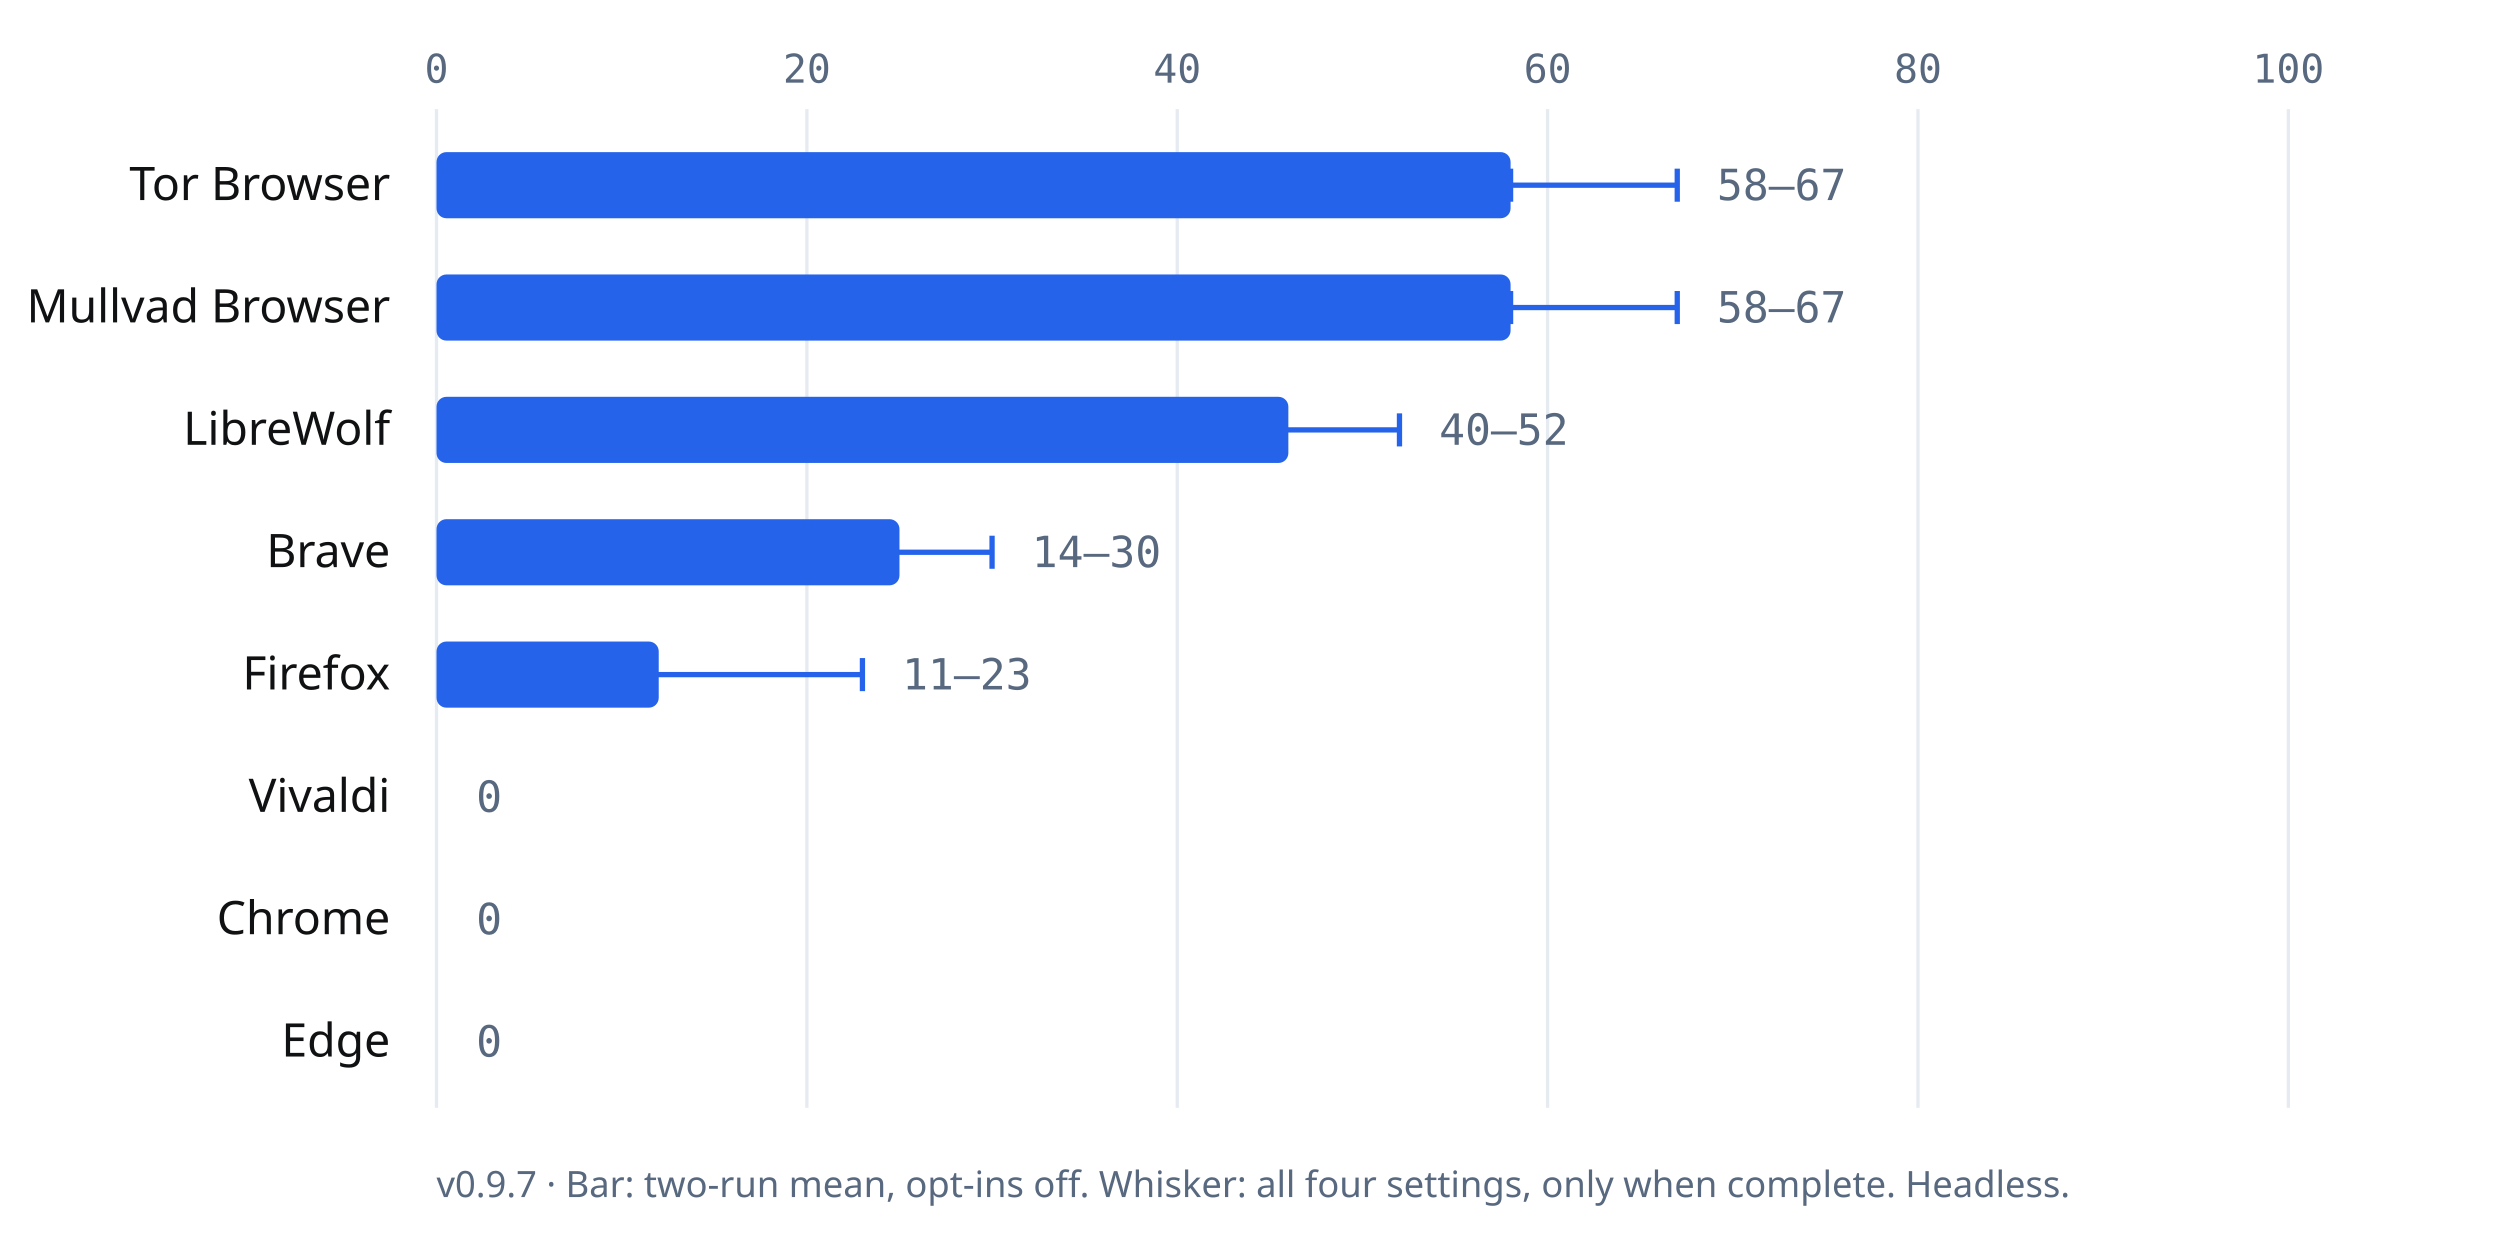
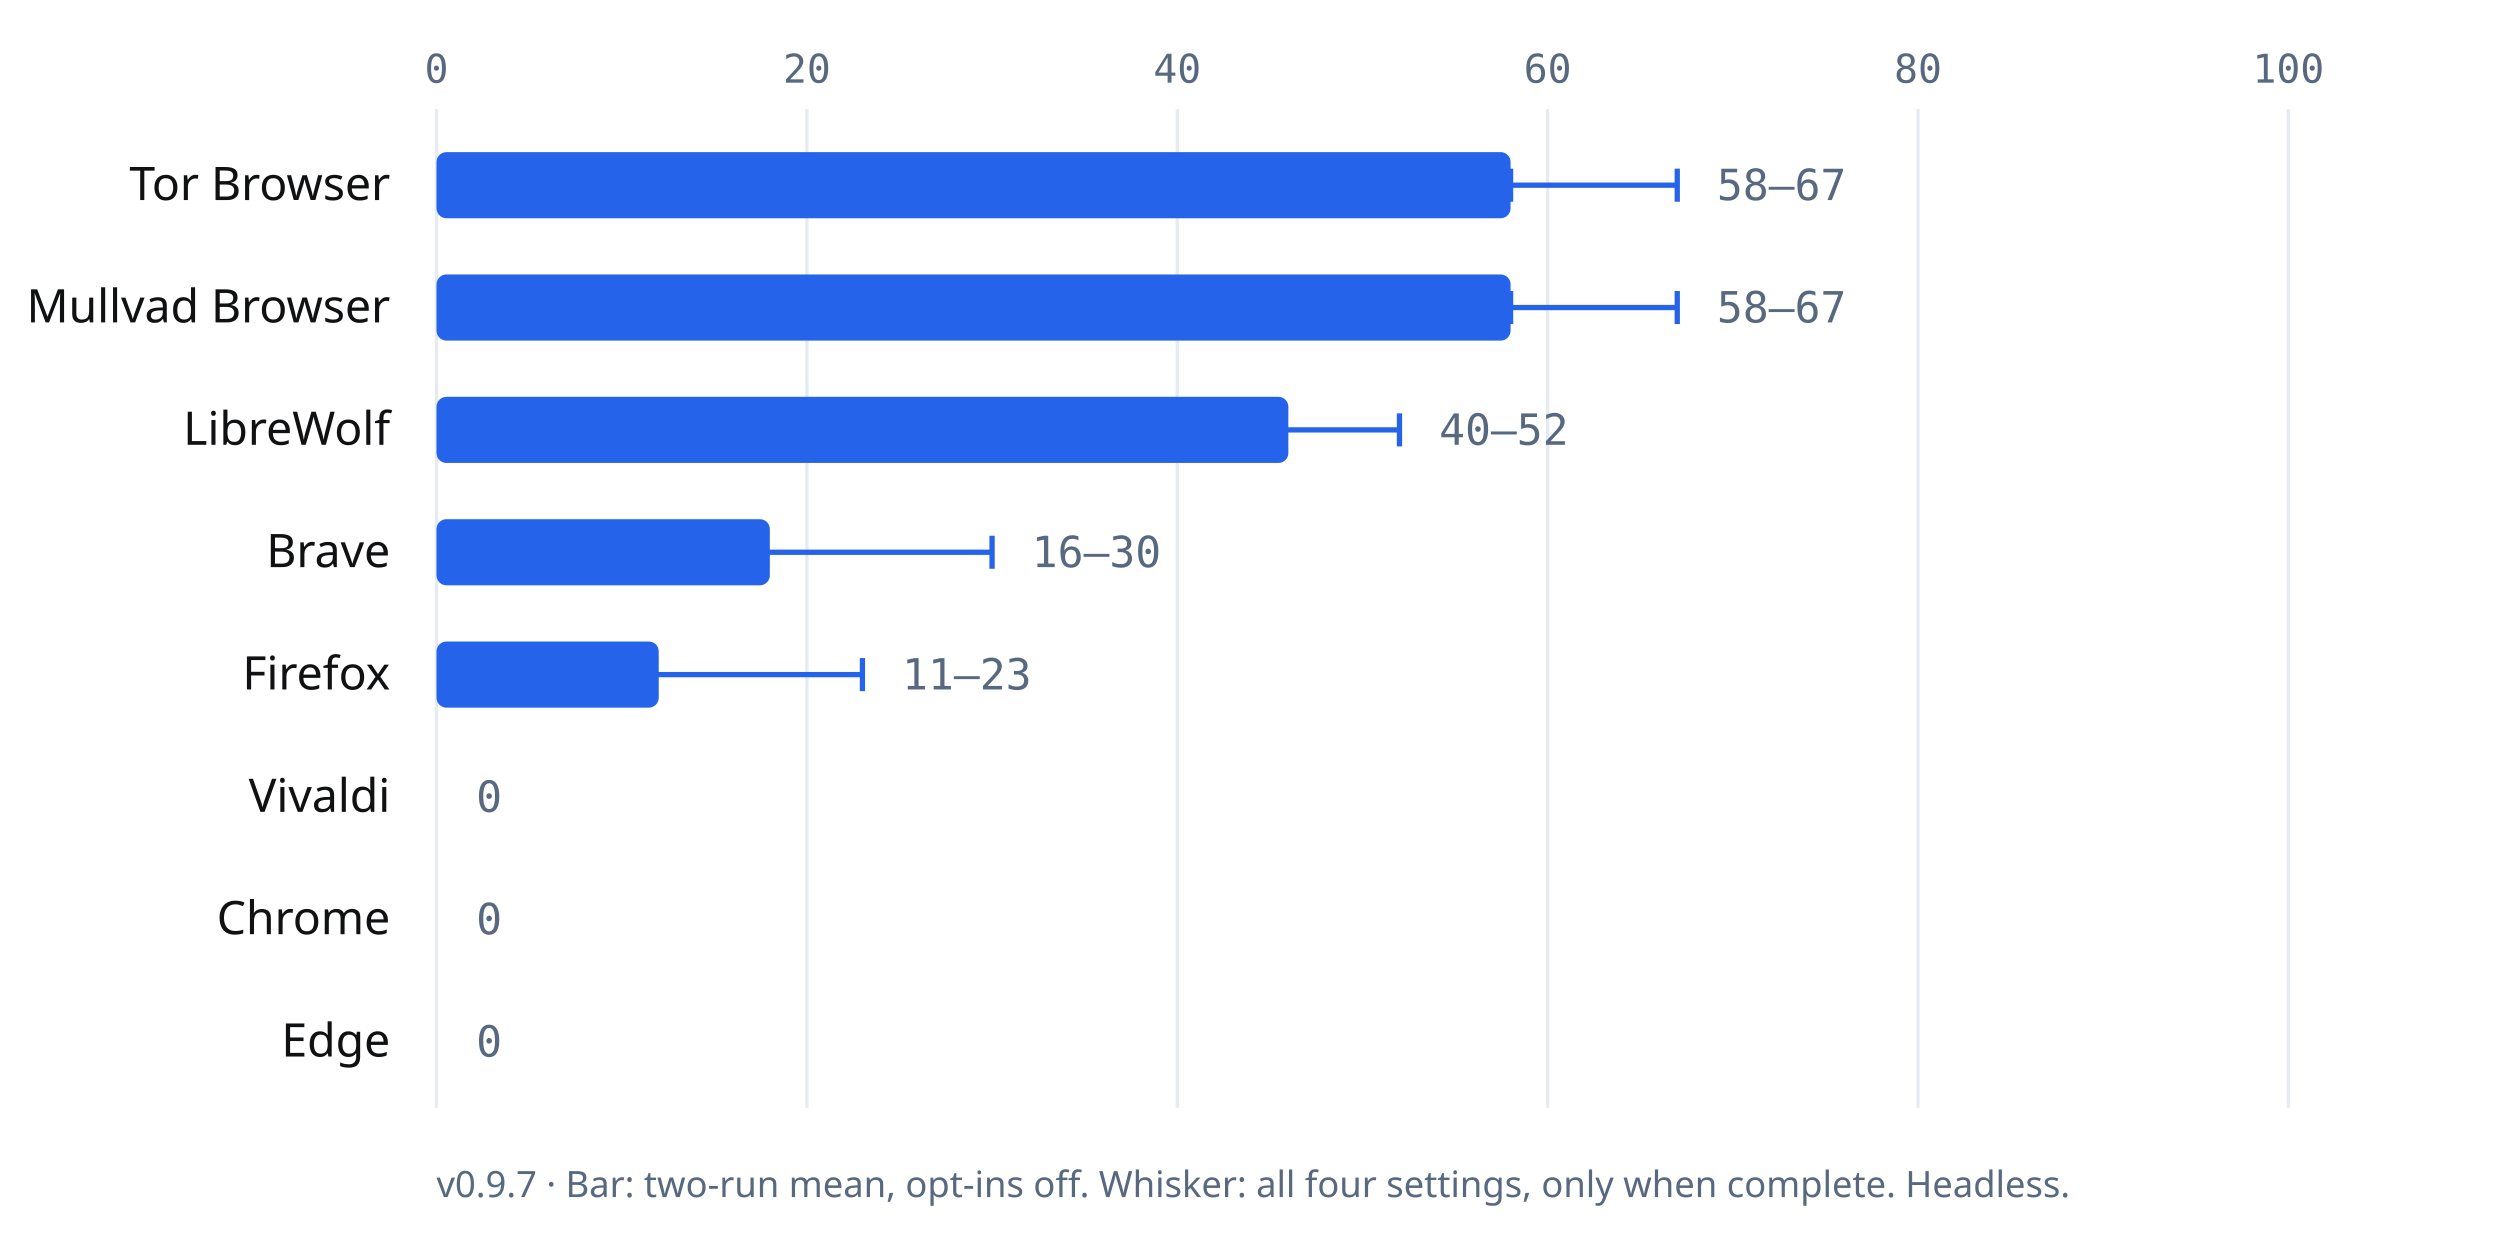
<svg xmlns="http://www.w3.org/2000/svg" viewBox="0 0 756 377" width="756" height="377" role="img" aria-label="Privacyassay 0.9.7 headless browser measurements; higher means more checked readings hidden">
  <style>text{font-family:ui-sans-serif,system-ui,"Segoe UI",sans-serif}.n{font-family:ui-monospace,Menlo,Consolas,monospace}</style>
  <line x1="132" y1="33" x2="132" y2="335" stroke="#e6ebf2" />
  <text x="132" y="25" fill="#57687f" font-size="12" text-anchor="middle" class="n">0</text>
  <line x1="244" y1="33" x2="244" y2="335" stroke="#e6ebf2" />
  <text x="244" y="25" fill="#57687f" font-size="12" text-anchor="middle" class="n">20</text>
  <line x1="356" y1="33" x2="356" y2="335" stroke="#e6ebf2" />
  <text x="356" y="25" fill="#57687f" font-size="12" text-anchor="middle" class="n">40</text>
  <line x1="468" y1="33" x2="468" y2="335" stroke="#e6ebf2" />
  <text x="468" y="25" fill="#57687f" font-size="12" text-anchor="middle" class="n">60</text>
  <line x1="580" y1="33" x2="580" y2="335" stroke="#e6ebf2" />
  <text x="580" y="25" fill="#57687f" font-size="12" text-anchor="middle" class="n">80</text>
  <line x1="692" y1="33" x2="692" y2="335" stroke="#e6ebf2" />
  <text x="692" y="25" fill="#57687f" font-size="12" text-anchor="middle" class="n">100</text>
  <text x="118" y="60.5" fill="#101112" font-size="14" text-anchor="end">Tor Browser</text>
  <rect x="132" y="46" width="324.8" height="20" rx="3" fill="#2563eb" />
  <path d="M456.8,51v10 M456.8,56H507.2 M507.2,51v10" stroke="#2563eb" stroke-width="1.6" fill="none" />
  <text x="519.2" y="60.5" fill="#57687f" font-size="13" class="n">58–67</text>
  <text x="118" y="97.5" fill="#101112" font-size="14" text-anchor="end">Mullvad Browser</text>
  <rect x="132" y="83" width="324.8" height="20" rx="3" fill="#2563eb" />
  <path d="M456.8,88v10 M456.8,93H507.2 M507.2,88v10" stroke="#2563eb" stroke-width="1.6" fill="none" />
  <text x="519.2" y="97.5" fill="#57687f" font-size="13" class="n">58–67</text>
  <text x="118" y="134.5" fill="#101112" font-size="14" text-anchor="end">LibreWolf</text>
  <rect x="132" y="120" width="257.6" height="20" rx="3" fill="#2563eb" />
  <path d="M356,125v10 M356,130H423.2 M423.2,125v10" stroke="#2563eb" stroke-width="1.6" fill="none" />
  <text x="435.2" y="134.5" fill="#57687f" font-size="13" class="n">40–52</text>
  <text x="118" y="171.5" fill="#101112" font-size="14" text-anchor="end">Brave</text>
-   <rect x="132" y="157" width="140" height="20" rx="3" fill="#2563eb" />
-   <path d="M210.4,162v10 M210.4,167H300 M300,162v10" stroke="#2563eb" stroke-width="1.6" fill="none" />
-   <text x="312" y="171.5" fill="#57687f" font-size="13" class="n">14–30</text>
+   <rect x="132" y="157" width="100.8" height="20" rx="3" fill="#2563eb" />
+   <path d="M221.6,162v10 M221.6,167H300 M300,162v10" stroke="#2563eb" stroke-width="1.6" fill="none" />
+   <text x="312" y="171.5" fill="#57687f" font-size="13" class="n">16–30</text>
  <text x="118" y="208.5" fill="#101112" font-size="14" text-anchor="end">Firefox</text>
  <rect x="132" y="194" width="67.2" height="20" rx="3" fill="#2563eb" />
  <path d="M193.6,199v10 M193.6,204H260.8 M260.8,199v10" stroke="#2563eb" stroke-width="1.6" fill="none" />
  <text x="272.8" y="208.5" fill="#57687f" font-size="13" class="n">11–23</text>
  <text x="118" y="245.5" fill="#101112" font-size="14" text-anchor="end">Vivaldi</text>
  <text x="144" y="245.5" fill="#57687f" font-size="13" class="n">0</text>
  <text x="118" y="282.5" fill="#101112" font-size="14" text-anchor="end">Chrome</text>
  <text x="144" y="282.5" fill="#57687f" font-size="13" class="n">0</text>
  <text x="118" y="319.5" fill="#101112" font-size="14" text-anchor="end">Edge</text>
  <text x="144" y="319.5" fill="#57687f" font-size="13" class="n">0</text>
  <text x="132" y="362" fill="#57687f" font-size="11">v0.9.7 · Bar: two-run mean, opt-ins off. Whisker: all four settings, only when complete. Headless.</text>
</svg>
